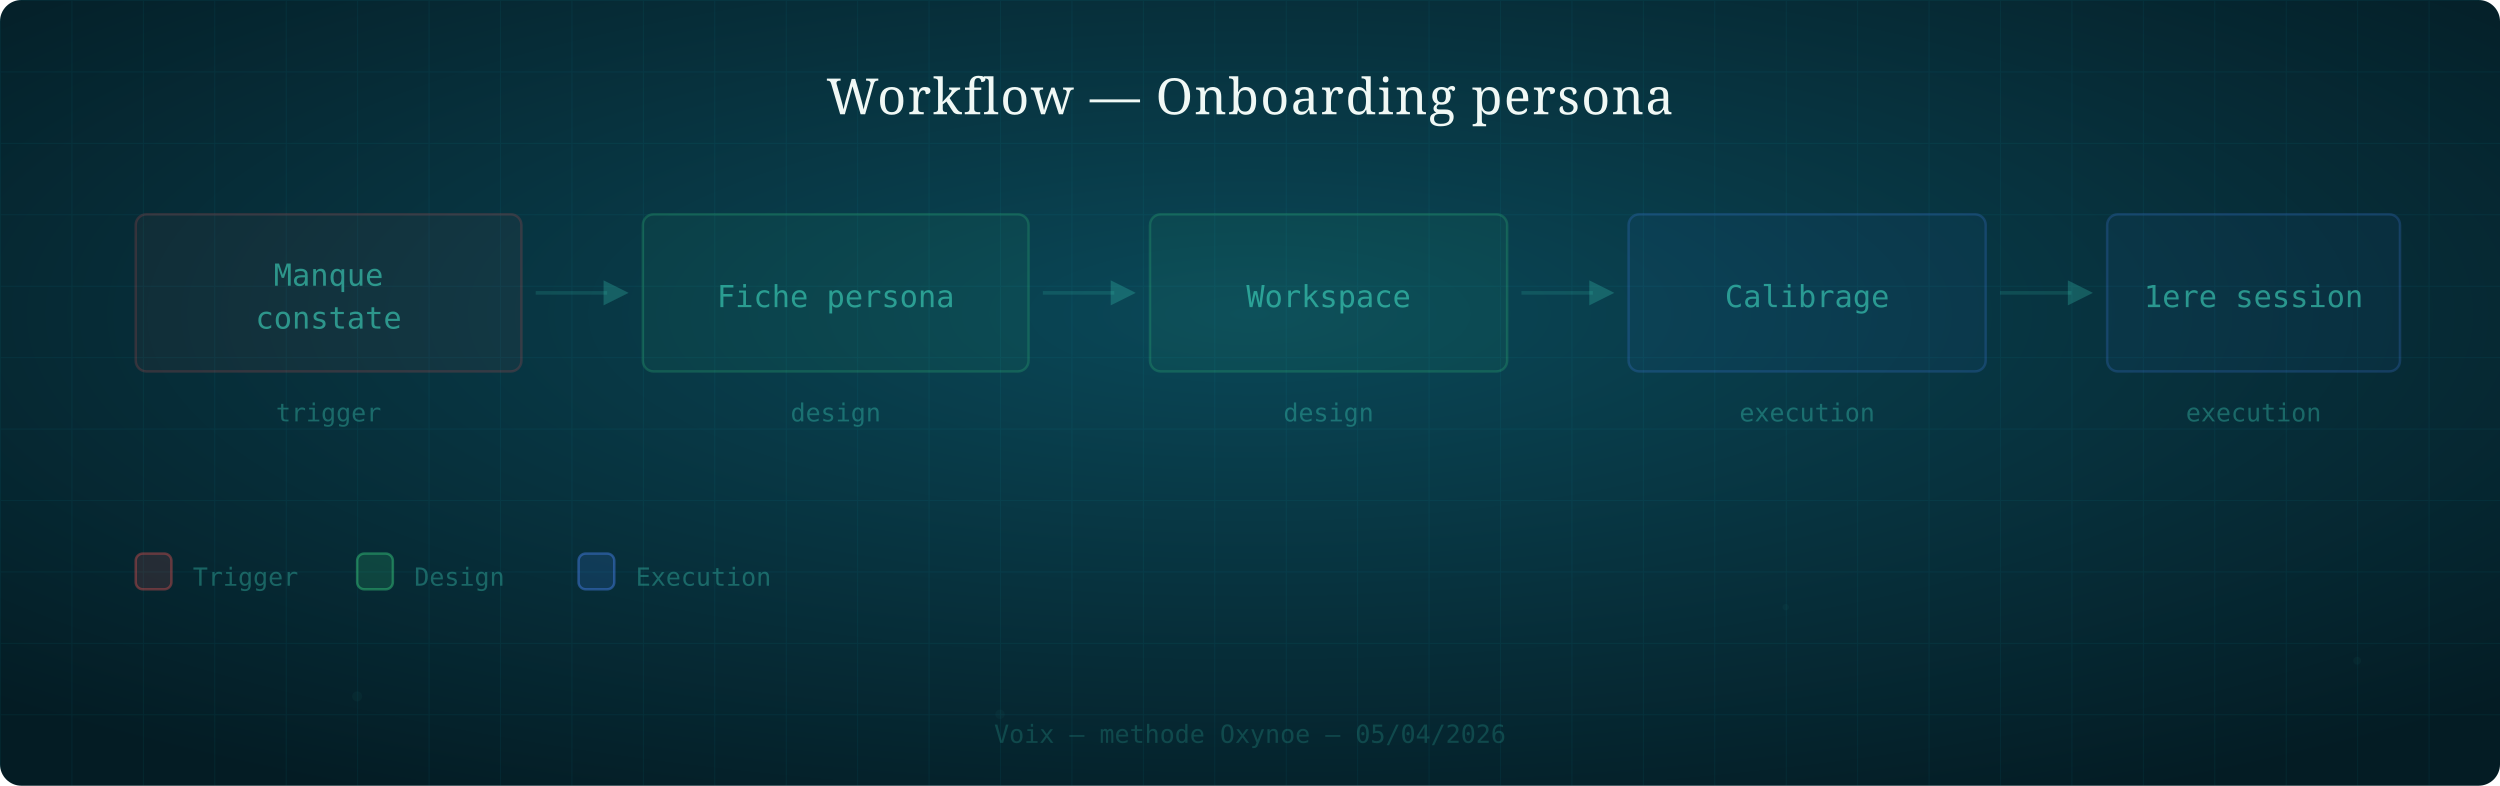
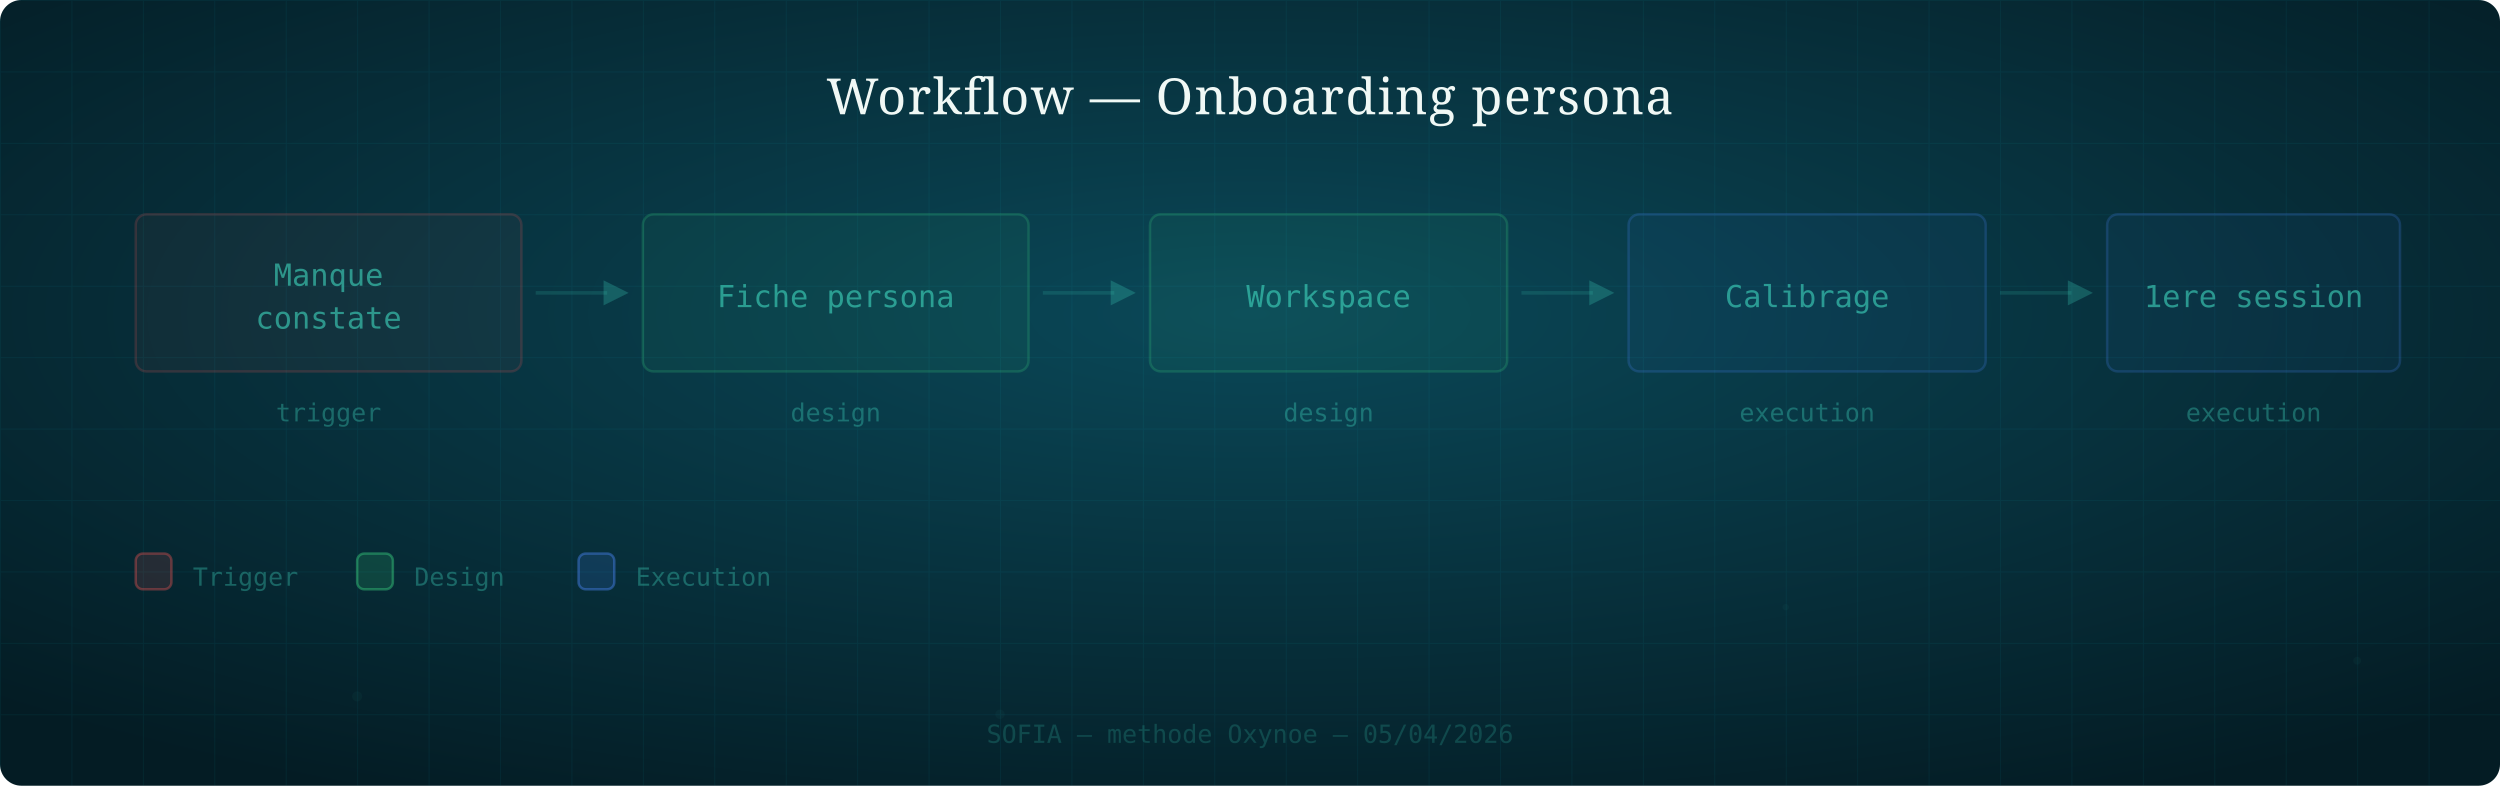
<svg xmlns="http://www.w3.org/2000/svg" viewBox="0 0 700 220" font-family="IBM Plex Mono,monospace">
  <defs>
    <radialGradient id="bg-grad" cx="50%" cy="40%" r="70%">
      <stop offset="0%" stop-color="#0a4858" />
      <stop offset="100%" stop-color="#041c24" />
    </radialGradient>
    <pattern id="grid" width="20" height="20" patternUnits="userSpaceOnUse">
      <path d="M 20 0 L 0 0 0 20" fill="none" stroke="rgba(0,200,220,0.06)" stroke-width="0.5" />
    </pattern>
  </defs>
  <rect width="700" height="220" fill="url(#bg-grad)" rx="6" />
  <rect width="700" height="220" fill="url(#grid)" rx="6" />
  <text x="350" y="32" text-anchor="middle" fill="#f0f8f5" font-family="Georgia,serif" font-size="14" font-weight="300" letter-spacing="0.03em">Workflow — Onboarding persona</text>
  <rect x="38" y="60" width="108" height="44" rx="3" fill="rgba(224,80,80,0.05)" stroke="rgba(224,80,80,0.2)" stroke-width="0.7" />
  <text x="92" y="80" text-anchor="middle" fill="rgba(64,216,192,0.6)" font-size="8.5">Manque</text>
  <text x="92" y="92" text-anchor="middle" fill="rgba(64,216,192,0.6)" font-size="8.5">constate</text>
  <text x="92" y="118" text-anchor="middle" fill="rgba(64,216,192,0.35)" font-size="7">trigger</text>
  <line x1="150" y1="82" x2="170" y2="82" stroke="rgba(64,216,192,0.15)" stroke-width="1" />
  <path d="M7,-3.5 L0,0 L7,3.5Z" fill="rgba(64,216,192,0.25)" transform="translate(176,82) rotate(180)" />
  <rect x="180" y="60" width="108" height="44" rx="3" fill="rgba(61,220,132,0.05)" stroke="rgba(61,220,132,0.2)" stroke-width="0.7" />
  <text x="234" y="86" text-anchor="middle" fill="rgba(64,216,192,0.6)" font-size="8.5">Fiche persona</text>
  <text x="234" y="118" text-anchor="middle" fill="rgba(64,216,192,0.35)" font-size="7">design</text>
  <line x1="292" y1="82" x2="312" y2="82" stroke="rgba(64,216,192,0.15)" stroke-width="1" />
  <path d="M7,-3.5 L0,0 L7,3.5Z" fill="rgba(64,216,192,0.25)" transform="translate(318,82) rotate(180)" />
  <rect x="322" y="60" width="100" height="44" rx="3" fill="rgba(61,220,132,0.05)" stroke="rgba(61,220,132,0.2)" stroke-width="0.7" />
  <text x="372" y="86" text-anchor="middle" fill="rgba(64,216,192,0.6)" font-size="8.5">Workspace</text>
  <text x="372" y="118" text-anchor="middle" fill="rgba(64,216,192,0.35)" font-size="7">design</text>
  <line x1="426" y1="82" x2="446" y2="82" stroke="rgba(64,216,192,0.15)" stroke-width="1" />
  <path d="M7,-3.5 L0,0 L7,3.5Z" fill="rgba(64,216,192,0.25)" transform="translate(452,82) rotate(180)" />
  <rect x="456" y="60" width="100" height="44" rx="3" fill="rgba(79,138,255,0.05)" stroke="rgba(79,138,255,0.2)" stroke-width="0.7" />
  <text x="506" y="86" text-anchor="middle" fill="rgba(64,216,192,0.6)" font-size="8.5">Calibrage</text>
  <text x="506" y="118" text-anchor="middle" fill="rgba(64,216,192,0.35)" font-size="7">execution</text>
  <line x1="560" y1="82" x2="580" y2="82" stroke="rgba(64,216,192,0.15)" stroke-width="1" />
  <path d="M7,-3.5 L0,0 L7,3.5Z" fill="rgba(64,216,192,0.25)" transform="translate(586,82) rotate(180)" />
  <rect x="590" y="60" width="82" height="44" rx="3" fill="rgba(79,138,255,0.05)" stroke="rgba(79,138,255,0.2)" stroke-width="0.7" />
  <text x="631" y="86" text-anchor="middle" fill="rgba(64,216,192,0.6)" font-size="8.5">1ere session</text>
  <text x="631" y="118" text-anchor="middle" fill="rgba(64,216,192,0.35)" font-size="7">execution</text>
  <rect x="38" y="155" width="10" height="10" rx="2" fill="rgba(224,80,80,0.15)" stroke="rgba(224,80,80,0.4)" stroke-width="0.7" />
  <text x="54" y="164" fill="rgba(64,216,192,0.35)" font-size="7">Trigger</text>
  <rect x="100" y="155" width="10" height="10" rx="2" fill="rgba(61,220,132,0.15)" stroke="rgba(61,220,132,0.4)" stroke-width="0.7" />
  <text x="116" y="164" fill="rgba(64,216,192,0.35)" font-size="7">Design</text>
  <rect x="162" y="155" width="10" height="10" rx="2" fill="rgba(79,138,255,0.15)" stroke="rgba(79,138,255,0.4)" stroke-width="0.7" />
  <text x="178" y="164" fill="rgba(64,216,192,0.35)" font-size="7">Execution</text>
  <circle cx="660" cy="185" r="1.1" fill="rgba(64,216,192,0.04)" />
  <circle cx="280" cy="200" r="1.3" fill="rgba(64,216,192,0.04)" />
  <circle cx="500" cy="170" r="0.9" fill="rgba(64,216,192,0.04)" />
  <circle cx="100" cy="195" r="1.4" fill="rgba(64,216,192,0.04)" />
-   <text x="350" y="208" text-anchor="middle" fill="rgba(64,216,192,0.2)" font-size="7">Voix — methode Oxynoe — 05/04/2026</text>
+   <text x="350" y="208" text-anchor="middle" fill="rgba(64,216,192,0.2)" font-size="7">SOFIA — methode Oxynoe — 05/04/2026</text>
</svg>
